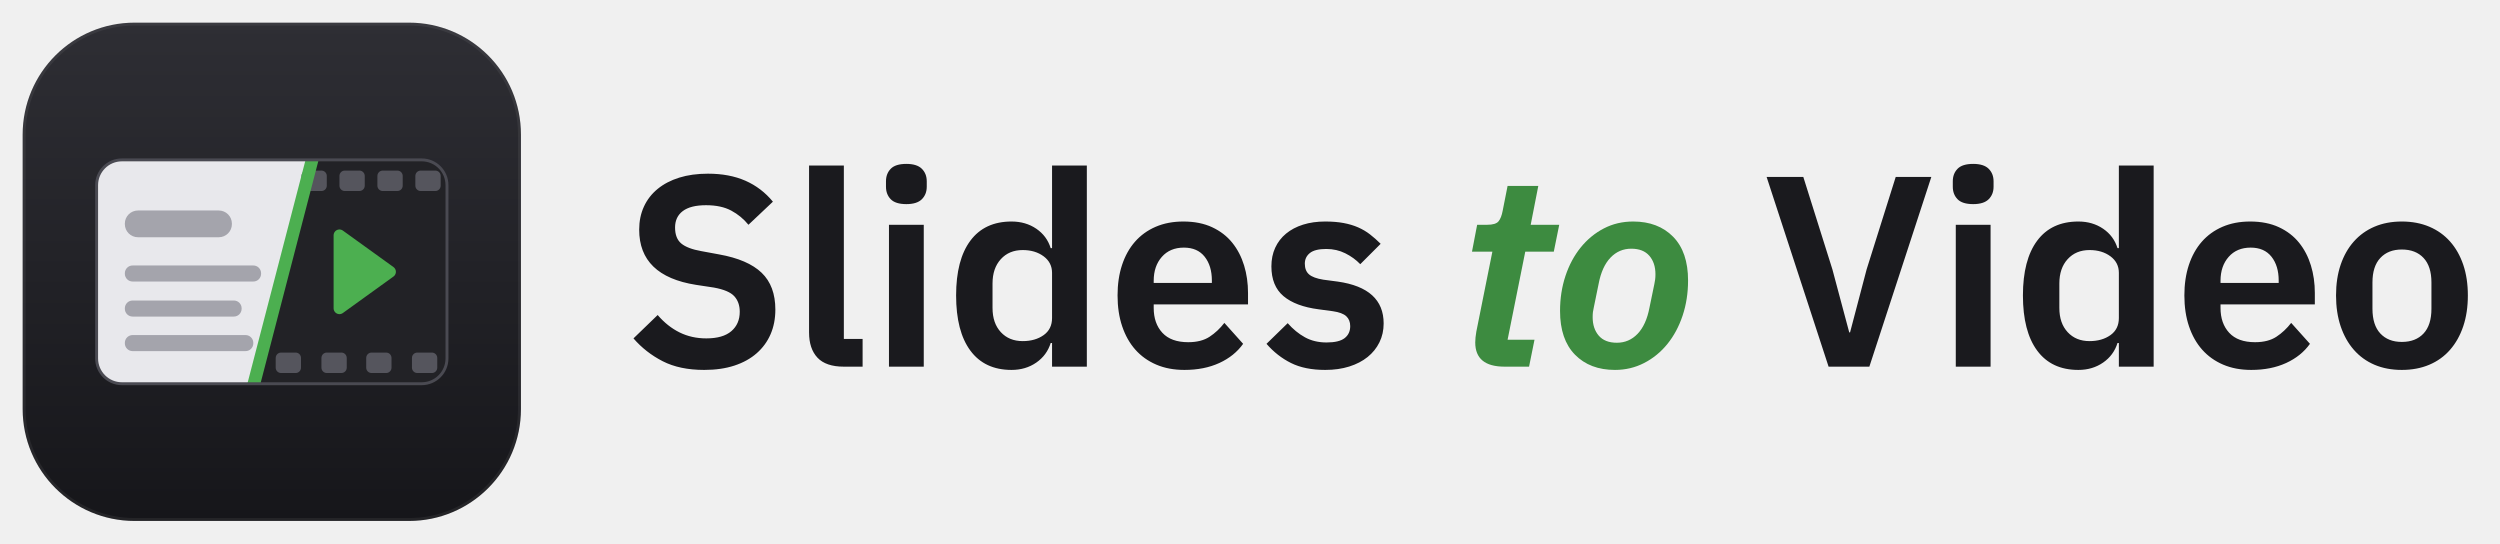
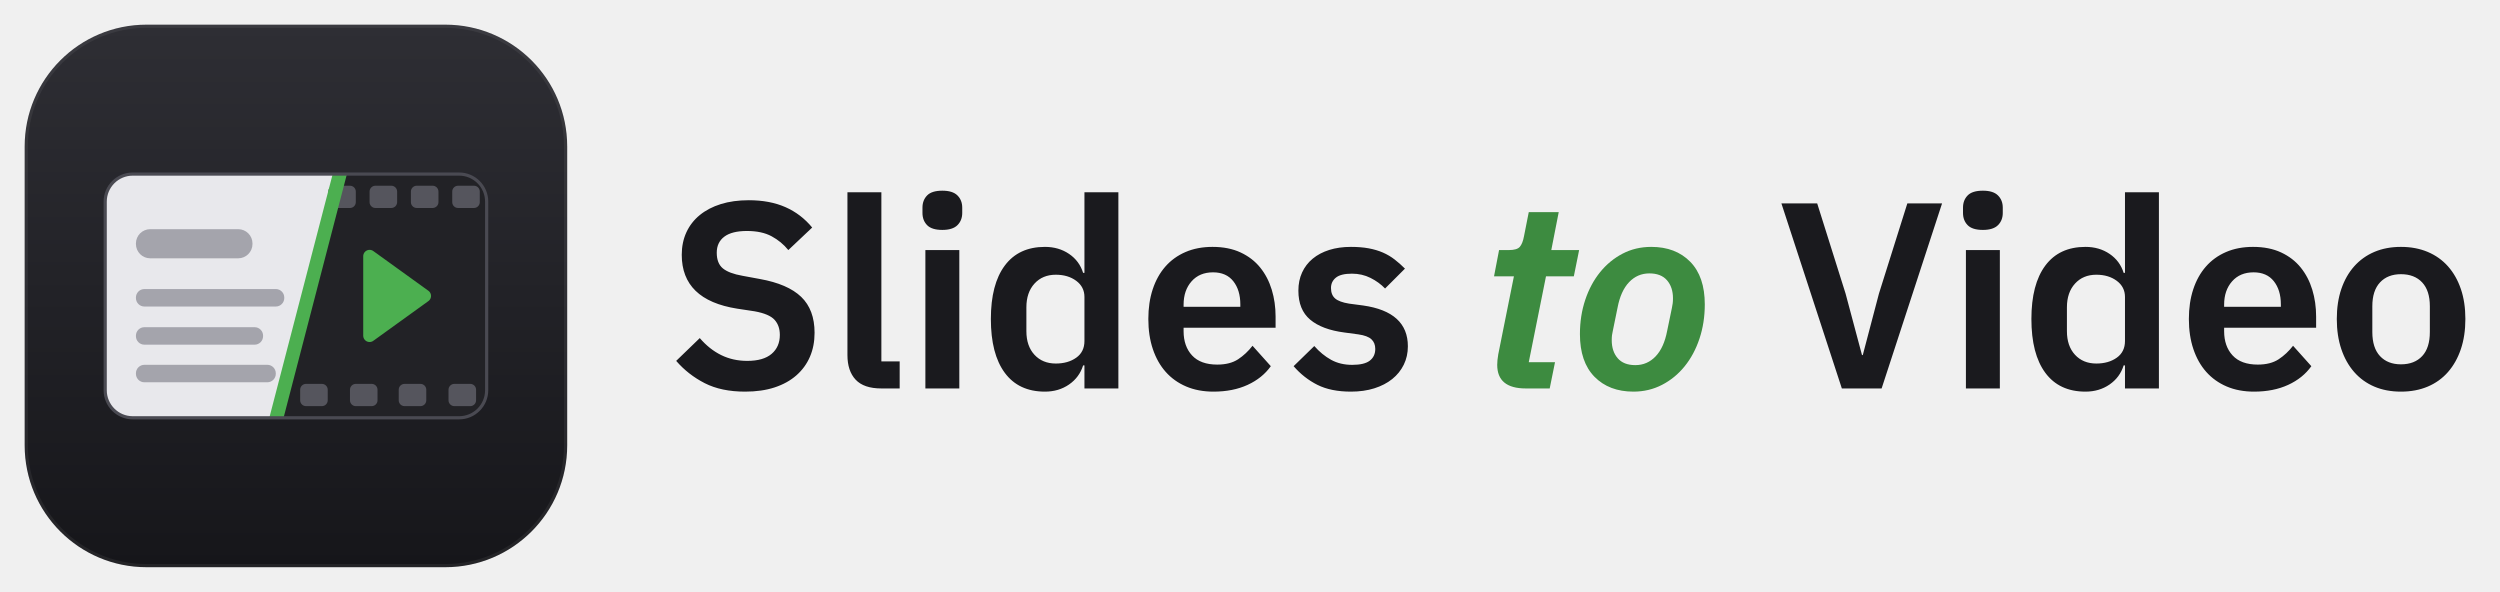
- <svg xmlns="http://www.w3.org/2000/svg" viewBox="0 0 883 192" width="883" height="192" role="img" aria-label="Slides to Video">
+ <svg xmlns="http://www.w3.org/2000/svg" viewBox="0 0 811 192" width="811" height="192" role="img" aria-label="Slides to Video">
  <svg x="8" y="8" width="176" height="176" viewBox="0 0 1024 1024">
    <defs>
      <linearGradient id="bg" x1="0" y1="0" x2="0" y2="1">
        <stop offset="0" stop-color="#2e2e34" />
        <stop offset="1" stop-color="#16161a" />
      </linearGradient>
      <linearGradient id="green" x1="0" y1="0" x2="0" y2="1">
        <stop offset="0" stop-color="#5cc462" />
        <stop offset="1" stop-color="#3d8b40" />
      </linearGradient>
      <clipPath id="card">
        <rect x="152" y="282" width="720" height="460" rx="52" />
      </clipPath>
    </defs>
    <rect width="1024" height="1024" rx="230" fill="url(#bg)" />
    <rect x="3" y="3" width="1018" height="1018" rx="227" fill="none" stroke="#ffffff" stroke-opacity="0.06" stroke-width="6" />
    <g clip-path="url(#card)">
      <rect x="152" y="282" width="720" height="460" fill="#222226" />
      <polygon points="152,282 600,282 470,742 152,742" fill="#e8e8ec" />
      <rect x="210" y="386" width="220" height="55" rx="27" fill="#a4a4ac" />
      <rect x="210" y="499" width="280" height="33" rx="16" fill="#a4a4ac" />
      <rect x="210" y="571" width="240" height="33" rx="16" fill="#a4a4ac" />
      <rect x="210" y="642" width="264" height="33" rx="16" fill="#a4a4ac" />
      <rect x="573" y="304" width="52" height="42" rx="11" fill="#55555d" />
      <rect x="651" y="304" width="52" height="42" rx="11" fill="#55555d" />
      <rect x="729" y="304" width="52" height="42" rx="11" fill="#55555d" />
      <rect x="807" y="304" width="52" height="42" rx="11" fill="#55555d" />
      <rect x="520" y="678" width="52" height="42" rx="11" fill="#55555d" />
      <rect x="614" y="678" width="52" height="42" rx="11" fill="#55555d" />
      <rect x="706" y="678" width="52" height="42" rx="11" fill="#55555d" />
      <rect x="800" y="678" width="52" height="42" rx="11" fill="#55555d" />
      <line x1="600" y1="262" x2="470" y2="762" stroke="#4caf50" stroke-width="26" />
    </g>
    <rect x="152" y="282" width="720" height="460" rx="52" fill="none" stroke="#4a4a52" stroke-width="6" />
    <path d="M651 437 L651 587 L755 512 Z" fill="#4caf50" stroke="#4caf50" stroke-width="24" stroke-linejoin="round" />
  </svg>
-   <path fill="#1a1a1e" d="M248.704 130.656Q240.064 130.656 234.064 127.584Q228.064 124.512 223.744 119.52L232.288 111.264Q235.744 115.296 240.016 117.408Q244.288 119.52 249.472 119.52Q255.328 119.52 258.304 116.976Q261.28 114.432 261.28 110.112Q261.28 106.752 259.36 104.64Q257.44 102.528 252.16 101.568L245.824 100.608Q225.76 97.44 225.76 81.12Q225.76 76.608 227.44 72.96Q229.12 69.312 232.288 66.72Q235.456 64.128 239.92 62.736Q244.384 61.344 250.048 61.344Q257.632 61.344 263.296 63.84Q268.96 66.336 272.992 71.232L264.352 79.392Q261.856 76.32 258.304 74.4Q254.752 72.48 249.376 72.48Q243.904 72.48 241.168 74.544Q238.432 76.608 238.432 80.352Q238.432 84.192 240.64 86.016Q242.848 87.84 247.744 88.704L253.984 89.856Q264.16 91.68 269.008 96.336Q273.856 100.992 273.856 109.344Q273.856 114.144 272.176 118.032Q270.496 121.92 267.28 124.752Q264.064 127.584 259.408 129.12Q254.752 130.656 248.704 130.656Z M298.048 129.504Q291.712 129.504 288.736 126.336Q285.76 123.168 285.76 117.408V58.464H298.048V119.712H304.672V129.504Z M320.128 72.096Q316.288 72.096 314.608 70.368Q312.928 68.64 312.928 65.952V64.032Q312.928 61.344 314.608 59.616Q316.288 57.888 320.128 57.888Q323.872 57.888 325.6 59.616Q327.328 61.344 327.328 64.032V65.952Q327.328 68.64 325.6 70.368Q323.872 72.096 320.128 72.096ZM313.984 79.392H326.272V129.504H313.984Z M371.584 121.152H371.104Q369.76 125.472 366.016 128.064Q362.272 130.656 357.28 130.656Q347.776 130.656 342.736 123.84Q337.696 117.024 337.696 104.352Q337.696 91.776 342.736 85.008Q347.776 78.24 357.28 78.24Q362.272 78.24 366.016 80.784Q369.76 83.328 371.104 87.648H371.584V58.464H383.872V129.504H371.584ZM361.216 120.48Q365.632 120.48 368.608 118.368Q371.584 116.256 371.584 112.32V96.384Q371.584 92.736 368.608 90.528Q365.632 88.32 361.216 88.32Q356.416 88.32 353.488 91.536Q350.56 94.752 350.56 100.128V108.768Q350.56 114.144 353.488 117.312Q356.416 120.48 361.216 120.48Z M418.336 130.656Q412.768 130.656 408.4 128.784Q404.032 126.912 401.008 123.504Q397.984 120.096 396.352 115.248Q394.72 110.4 394.72 104.352Q394.72 98.4 396.304 93.6Q397.888 88.8 400.864 85.392Q403.84 81.984 408.16 80.112Q412.48 78.24 417.952 78.24Q423.808 78.24 428.128 80.256Q432.448 82.272 435.232 85.728Q438.016 89.184 439.408 93.744Q440.8 98.304 440.8 103.488V107.52H407.488V108.768Q407.488 114.24 410.56 117.552Q413.632 120.864 419.68 120.864Q424.288 120.864 427.216 118.944Q430.144 117.024 432.448 114.048L439.072 121.44Q436.0 125.76 430.672 128.208Q425.344 130.656 418.336 130.656ZM418.144 87.456Q413.248 87.456 410.368 90.72Q407.488 93.984 407.488 99.168V99.936H428.032V99.072Q428.032 93.888 425.488 90.672Q422.944 87.456 418.144 87.456Z M468.064 130.656Q460.864 130.656 455.968 128.208Q451.072 125.76 447.328 121.44L454.816 114.144Q457.6 117.312 460.912 119.136Q464.224 120.96 468.544 120.96Q472.96 120.96 474.928 119.424Q476.896 117.888 476.896 115.2Q476.896 112.992 475.504 111.696Q474.112 110.4 470.752 109.92L465.76 109.248Q457.6 108.192 453.328 104.592Q449.056 100.992 449.056 94.08Q449.056 90.432 450.4 87.504Q451.744 84.576 454.24 82.512Q456.736 80.448 460.24 79.344Q463.744 78.24 468.064 78.24Q471.712 78.24 474.544 78.768Q477.376 79.296 479.68 80.304Q481.984 81.312 483.904 82.8Q485.824 84.288 487.648 86.112L480.448 93.312Q478.24 91.008 475.168 89.472Q472.096 87.936 468.448 87.936Q464.416 87.936 462.64 89.376Q460.864 90.816 460.864 93.12Q460.864 95.616 462.352 96.912Q463.84 98.208 467.392 98.784L472.48 99.456Q488.704 101.76 488.704 114.24Q488.704 117.888 487.216 120.912Q485.728 123.936 483.04 126.096Q480.352 128.256 476.56 129.456Q472.768 130.656 468.064 130.656Z " />
-   <path fill="#3d8b40" d="M531.424 129.504Q521.056 129.504 521.056 120.96Q521.056 120.192 521.152 119.184Q521.248 118.176 521.44 117.12L527.104 88.896H519.904L521.728 79.392H525.28Q528.256 79.392 529.264 78.192Q530.272 76.992 530.752 74.4L532.48 65.664H543.328L540.64 79.392H550.72L548.8 88.896H538.72L532.48 120H541.984L540.064 129.504Z M570.4 130.656Q561.568 130.656 556.288 125.28Q551.008 119.904 551.008 109.824Q551.008 103.2 552.928 97.44Q554.848 91.68 558.304 87.408Q561.76 83.136 566.464 80.688Q571.168 78.24 576.832 78.24Q585.664 78.24 590.944 83.616Q596.224 88.992 596.224 99.072Q596.224 105.696 594.304 111.456Q592.384 117.216 588.928 121.488Q585.472 125.76 580.72 128.208Q575.968 130.656 570.4 130.656ZM571.072 121.056Q575.392 121.056 578.416 117.888Q581.44 114.72 582.592 108.672L584.32 100.32Q584.512 99.36 584.608 98.64Q584.704 97.92 584.704 96.864Q584.704 92.832 582.544 90.336Q580.384 87.84 576.16 87.84Q571.84 87.84 568.816 91.008Q565.792 94.176 564.64 100.224L562.912 108.672Q562.72 109.44 562.624 110.208Q562.528 110.976 562.528 112.032Q562.528 116.064 564.688 118.56Q566.848 121.056 571.072 121.056Z" />
-   <path fill="#1a1a1e" d=" M645.856 129.504 623.968 62.496H636.928L647.2 95.136L653.152 117.408H653.44L659.296 95.136L669.568 62.496H682.144L660.256 129.504Z M696.928 72.096Q693.088 72.096 691.408 70.368Q689.728 68.64 689.728 65.952V64.032Q689.728 61.344 691.408 59.616Q693.088 57.888 696.928 57.888Q700.672 57.888 702.4 59.616Q704.128 61.344 704.128 64.032V65.952Q704.128 68.64 702.4 70.368Q700.672 72.096 696.928 72.096ZM690.784 79.392H703.072V129.504H690.784Z M748.384 121.152H747.904Q746.56 125.472 742.816 128.064Q739.072 130.656 734.08 130.656Q724.576 130.656 719.536 123.84Q714.496 117.024 714.496 104.352Q714.496 91.776 719.536 85.008Q724.576 78.24 734.08 78.24Q739.072 78.24 742.816 80.784Q746.56 83.328 747.904 87.648H748.384V58.464H760.672V129.504H748.384ZM738.016 120.48Q742.432 120.48 745.408 118.368Q748.384 116.256 748.384 112.32V96.384Q748.384 92.736 745.408 90.528Q742.432 88.32 738.016 88.32Q733.216 88.32 730.288 91.536Q727.36 94.752 727.36 100.128V108.768Q727.36 114.144 730.288 117.312Q733.216 120.48 738.016 120.48Z M795.136 130.656Q789.568 130.656 785.2 128.784Q780.832 126.912 777.808 123.504Q774.784 120.096 773.152 115.248Q771.52 110.4 771.52 104.352Q771.52 98.4 773.104 93.6Q774.688 88.8 777.664 85.392Q780.64 81.984 784.96 80.112Q789.28 78.24 794.752 78.24Q800.608 78.24 804.928 80.256Q809.248 82.272 812.032 85.728Q814.816 89.184 816.208 93.744Q817.6 98.304 817.6 103.488V107.52H784.288V108.768Q784.288 114.24 787.36 117.552Q790.432 120.864 796.48 120.864Q801.088 120.864 804.016 118.944Q806.944 117.024 809.248 114.048L815.872 121.44Q812.8 125.76 807.472 128.208Q802.144 130.656 795.136 130.656ZM794.944 87.456Q790.048 87.456 787.168 90.72Q784.288 93.984 784.288 99.168V99.936H804.832V99.072Q804.832 93.888 802.288 90.672Q799.744 87.456 794.944 87.456Z M848.32 130.656Q842.944 130.656 838.672 128.832Q834.4 127.008 831.376 123.552Q828.352 120.096 826.72 115.248Q825.088 110.4 825.088 104.352Q825.088 98.304 826.72 93.504Q828.352 88.704 831.376 85.296Q834.4 81.888 838.672 80.064Q842.944 78.24 848.32 78.24Q853.696 78.24 858.016 80.064Q862.336 81.888 865.36 85.296Q868.384 88.704 870.016 93.504Q871.648 98.304 871.648 104.352Q871.648 110.4 870.016 115.248Q868.384 120.096 865.36 123.552Q862.336 127.008 858.016 128.832Q853.696 130.656 848.32 130.656ZM848.32 120.768Q853.216 120.768 856 117.792Q858.784 114.816 858.784 109.056V99.744Q858.784 94.08 856 91.104Q853.216 88.128 848.32 88.128Q843.52 88.128 840.736 91.104Q837.952 94.08 837.952 99.744V109.056Q837.952 114.816 840.736 117.792Q843.52 120.768 848.32 120.768Z" />
+   <path fill="#1a1a1e" d="M241.714 127.046Q233.974 127.046 228.599 124.294Q223.224 121.542 219.354 117.07L227.008 109.674Q230.104 113.286 233.931 115.178Q237.758 117.07 242.402 117.07Q247.648 117.07 250.314 114.791Q252.98 112.512 252.98 108.642Q252.98 105.632 251.26 103.74Q249.54 101.848 244.81 100.988L239.134 100.128Q221.16 97.29 221.16 82.67Q221.16 78.628 222.665 75.36Q224.17 72.092 227.008 69.77Q229.846 67.448 233.845 66.201Q237.844 64.954 242.918 64.954Q249.712 64.954 254.786 67.19Q259.86 69.426 263.472 73.812L255.732 81.122Q253.496 78.37 250.314 76.65Q247.132 74.93 242.316 74.93Q237.414 74.93 234.963 76.779Q232.512 78.628 232.512 81.982Q232.512 85.422 234.49 87.056Q236.468 88.69 240.854 89.464L246.444 90.496Q255.56 92.13 259.903 96.301Q264.246 100.472 264.246 107.954Q264.246 112.254 262.741 115.737Q261.236 119.22 258.355 121.757Q255.474 124.294 251.303 125.67Q247.132 127.046 241.714 127.046Z M285.918 126.014Q280.242 126.014 277.576 123.176Q274.91 120.338 274.91 115.178V62.374H285.918V117.242H291.852V126.014Z M305.698 74.586Q302.258 74.586 300.753 73.038Q299.248 71.49 299.248 69.082V67.362Q299.248 64.954 300.753 63.406Q302.258 61.858 305.698 61.858Q309.052 61.858 310.6 63.406Q312.148 64.954 312.148 67.362V69.082Q312.148 71.49 310.6 73.038Q309.052 74.586 305.698 74.586ZM300.194 81.122H311.202V126.014H300.194Z M351.794 118.532H351.364Q350.16 122.402 346.806 124.724Q343.452 127.046 338.98 127.046Q330.466 127.046 325.951 120.94Q321.436 114.834 321.436 103.482Q321.436 92.216 325.951 86.153Q330.466 80.09 338.98 80.09Q343.452 80.09 346.806 82.369Q350.16 84.648 351.364 88.518H351.794V62.374H362.802V126.014H351.794ZM342.506 117.93Q346.462 117.93 349.128 116.038Q351.794 114.146 351.794 110.62V96.344Q351.794 93.076 349.128 91.098Q346.462 89.12 342.506 89.12Q338.206 89.12 335.583 92.001Q332.96 94.882 332.96 99.698V107.438Q332.96 112.254 335.583 115.092Q338.206 117.93 342.506 117.93Z M393.676 127.046Q388.688 127.046 384.775 125.369Q380.862 123.692 378.153 120.639Q375.444 117.586 373.982 113.243Q372.52 108.9 372.52 103.482Q372.52 98.15 373.939 93.85Q375.358 89.55 378.024 86.497Q380.69 83.444 384.56 81.767Q388.43 80.09 393.332 80.09Q398.578 80.09 402.448 81.896Q406.318 83.702 408.812 86.798Q411.306 89.894 412.553 93.979Q413.8 98.064 413.8 102.708V106.32H383.958V107.438Q383.958 112.34 386.71 115.307Q389.462 118.274 394.88 118.274Q399.008 118.274 401.631 116.554Q404.254 114.834 406.318 112.168L412.252 118.79Q409.5 122.66 404.727 124.853Q399.954 127.046 393.676 127.046ZM393.504 88.346Q389.118 88.346 386.538 91.27Q383.958 94.194 383.958 98.838V99.526H402.362V98.752Q402.362 94.108 400.083 91.227Q397.804 88.346 393.504 88.346Z M438.224 127.046Q431.774 127.046 427.388 124.853Q423.002 122.66 419.648 118.79L426.356 112.254Q428.85 115.092 431.817 116.726Q434.784 118.36 438.654 118.36Q442.61 118.36 444.373 116.984Q446.136 115.608 446.136 113.2Q446.136 111.222 444.889 110.061Q443.642 108.9 440.632 108.47L436.16 107.868Q428.85 106.922 425.023 103.697Q421.196 100.472 421.196 94.28Q421.196 91.012 422.4 88.389Q423.604 85.766 425.84 83.917Q428.076 82.068 431.215 81.079Q434.354 80.09 438.224 80.09Q441.492 80.09 444.029 80.563Q446.566 81.036 448.63 81.939Q450.694 82.842 452.414 84.175Q454.134 85.508 455.768 87.142L449.318 93.592Q447.34 91.528 444.588 90.152Q441.836 88.776 438.568 88.776Q434.956 88.776 433.365 90.066Q431.774 91.356 431.774 93.42Q431.774 95.656 433.107 96.817Q434.44 97.978 437.622 98.494L442.18 99.096Q456.714 101.16 456.714 112.34Q456.714 115.608 455.381 118.317Q454.048 121.026 451.64 122.961Q449.232 124.896 445.835 125.971Q442.438 127.046 438.224 127.046Z " />
+   <path fill="#3d8b40" d="M494.984 126.014Q485.696 126.014 485.696 118.36Q485.696 117.672 485.782 116.769Q485.868 115.866 486.04 114.92L491.114 89.636H484.664L486.298 81.122H489.48Q492.146 81.122 493.049 80.047Q493.952 78.972 494.382 76.65L495.93 68.824H505.648L503.24 81.122H512.27L510.55 89.636H501.52L495.93 117.5H504.444L502.724 126.014Z M529.9 127.046Q521.988 127.046 517.258 122.23Q512.528 117.414 512.528 108.384Q512.528 102.45 514.248 97.29Q515.968 92.13 519.064 88.303Q522.16 84.476 526.374 82.283Q530.588 80.09 535.662 80.09Q543.574 80.09 548.304 84.906Q553.034 89.722 553.034 98.752Q553.034 104.686 551.314 109.846Q549.594 115.006 546.498 118.833Q543.402 122.66 539.145 124.853Q534.888 127.046 529.9 127.046ZM530.502 118.446Q534.372 118.446 537.081 115.608Q539.79 112.77 540.822 107.352L542.37 99.87Q542.542 99.01 542.628 98.365Q542.714 97.72 542.714 96.774Q542.714 93.162 540.779 90.926Q538.844 88.69 535.06 88.69Q531.19 88.69 528.481 91.528Q525.772 94.366 524.74 99.784L523.192 107.352Q523.02 108.04 522.934 108.728Q522.848 109.416 522.848 110.362Q522.848 113.974 524.783 116.21Q526.718 118.446 530.502 118.446Z" />
+   <path fill="#1a1a1e" d=" M597.496 126.014 577.888 65.986H589.498L598.7 95.226L604.032 115.178H604.29L609.536 95.226L618.738 65.986H630.004L610.396 126.014Z M643.248 74.586Q639.808 74.586 638.303 73.038Q636.798 71.49 636.798 69.082V67.362Q636.798 64.954 638.303 63.406Q639.808 61.858 643.248 61.858Q646.602 61.858 648.15 63.406Q649.698 64.954 649.698 67.362V69.082Q649.698 71.49 648.15 73.038Q646.602 74.586 643.248 74.586ZM637.744 81.122H648.752V126.014H637.744Z M689.344 118.532H688.914Q687.71 122.402 684.356 124.724Q681.002 127.046 676.53 127.046Q668.016 127.046 663.501 120.94Q658.986 114.834 658.986 103.482Q658.986 92.216 663.501 86.153Q668.016 80.09 676.53 80.09Q681.002 80.09 684.356 82.369Q687.71 84.648 688.914 88.518H689.344V62.374H700.352V126.014H689.344ZM680.056 117.93Q684.012 117.93 686.678 116.038Q689.344 114.146 689.344 110.62V96.344Q689.344 93.076 686.678 91.098Q684.012 89.12 680.056 89.12Q675.756 89.12 673.133 92.001Q670.51 94.882 670.51 99.698V107.438Q670.51 112.254 673.133 115.092Q675.756 117.93 680.056 117.93Z M731.226 127.046Q726.238 127.046 722.325 125.369Q718.412 123.692 715.703 120.639Q712.994 117.586 711.532 113.243Q710.07 108.9 710.07 103.482Q710.07 98.15 711.489 93.85Q712.908 89.55 715.574 86.497Q718.24 83.444 722.11 81.767Q725.98 80.09 730.882 80.09Q736.128 80.09 739.998 81.896Q743.868 83.702 746.362 86.798Q748.856 89.894 750.103 93.979Q751.35 98.064 751.35 102.708V106.32H721.508V107.438Q721.508 112.34 724.26 115.307Q727.012 118.274 732.43 118.274Q736.558 118.274 739.181 116.554Q741.804 114.834 743.868 112.168L749.802 118.79Q747.05 122.66 742.277 124.853Q737.504 127.046 731.226 127.046ZM731.054 88.346Q726.668 88.346 724.088 91.27Q721.508 94.194 721.508 98.838V99.526H739.912V98.752Q739.912 94.108 737.633 91.227Q735.354 88.346 731.054 88.346Z M778.87 127.046Q774.054 127.046 770.227 125.412Q766.4 123.778 763.691 120.682Q760.982 117.586 759.52 113.243Q758.058 108.9 758.058 103.482Q758.058 98.064 759.52 93.764Q760.982 89.464 763.691 86.411Q766.4 83.358 770.227 81.724Q774.054 80.09 778.87 80.09Q783.686 80.09 787.556 81.724Q791.426 83.358 794.135 86.411Q796.844 89.464 798.306 93.764Q799.768 98.064 799.768 103.482Q799.768 108.9 798.306 113.243Q796.844 117.586 794.135 120.682Q791.426 123.778 787.556 125.412Q783.686 127.046 778.87 127.046ZM778.87 118.188Q783.256 118.188 785.75 115.522Q788.244 112.856 788.244 107.696V99.354Q788.244 94.28 785.75 91.614Q783.256 88.948 778.87 88.948Q774.57 88.948 772.076 91.614Q769.582 94.28 769.582 99.354V107.696Q769.582 112.856 772.076 115.522Q774.57 118.188 778.87 118.188Z" />
</svg>
